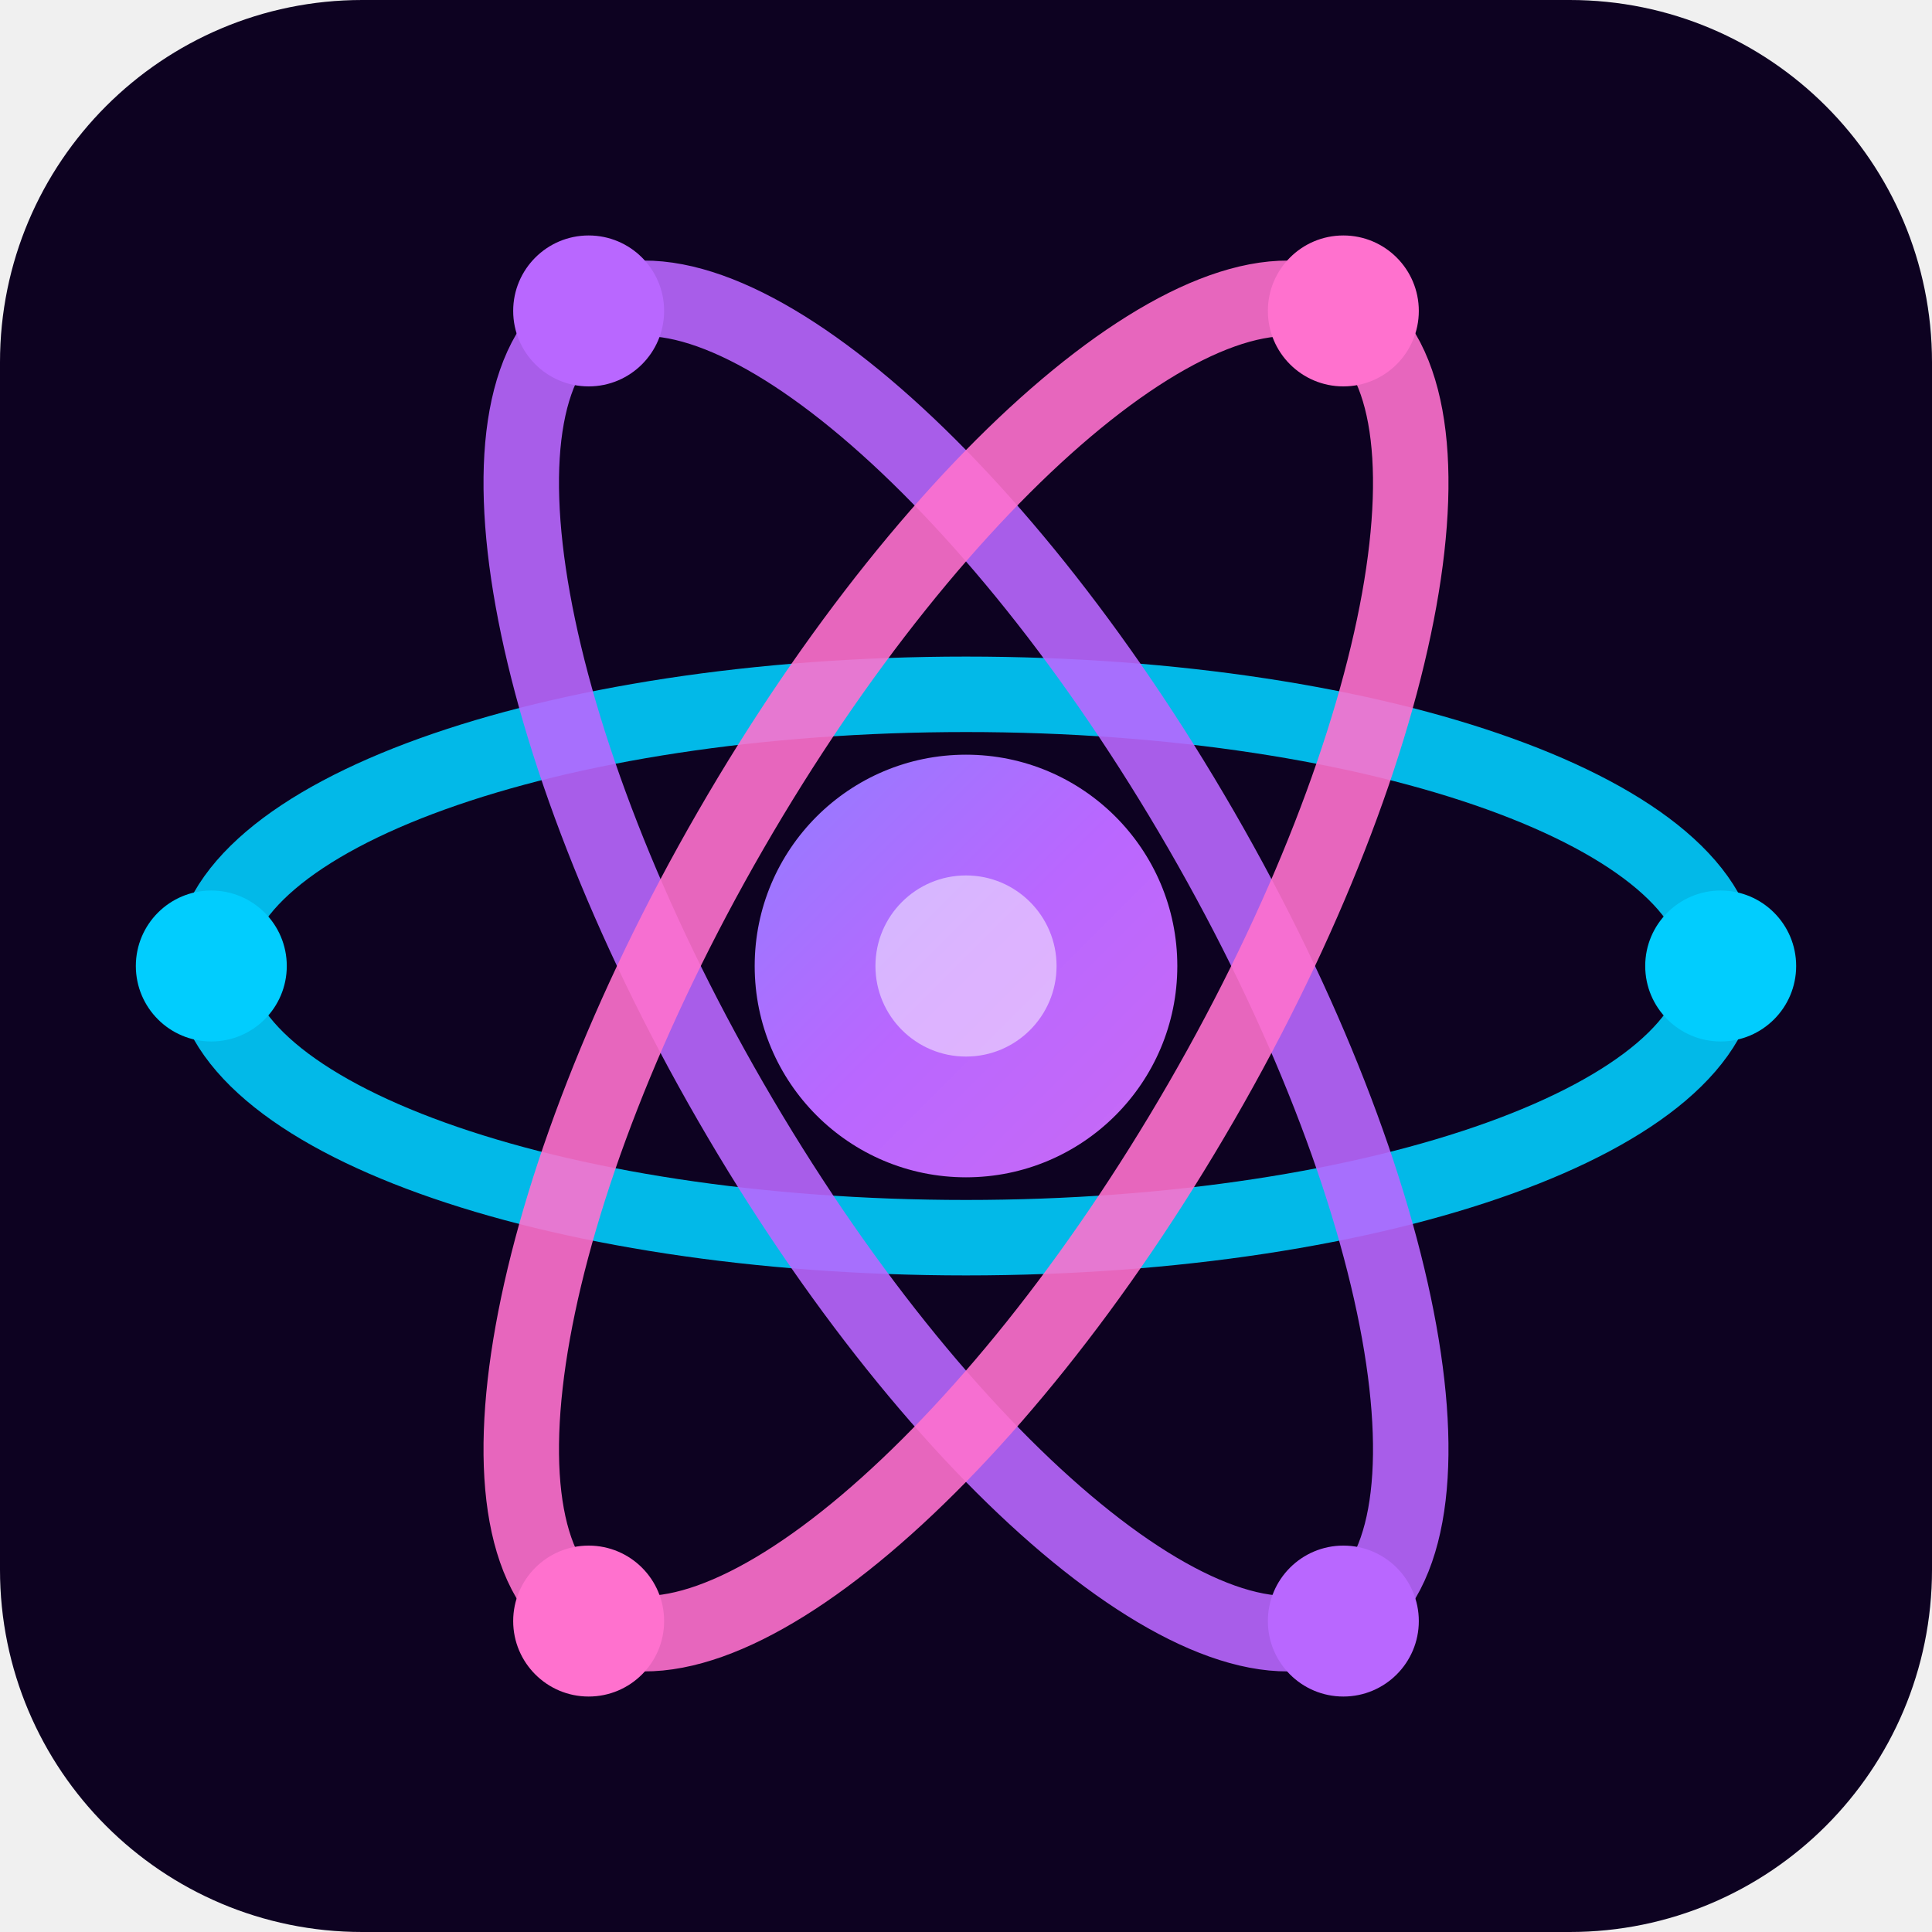
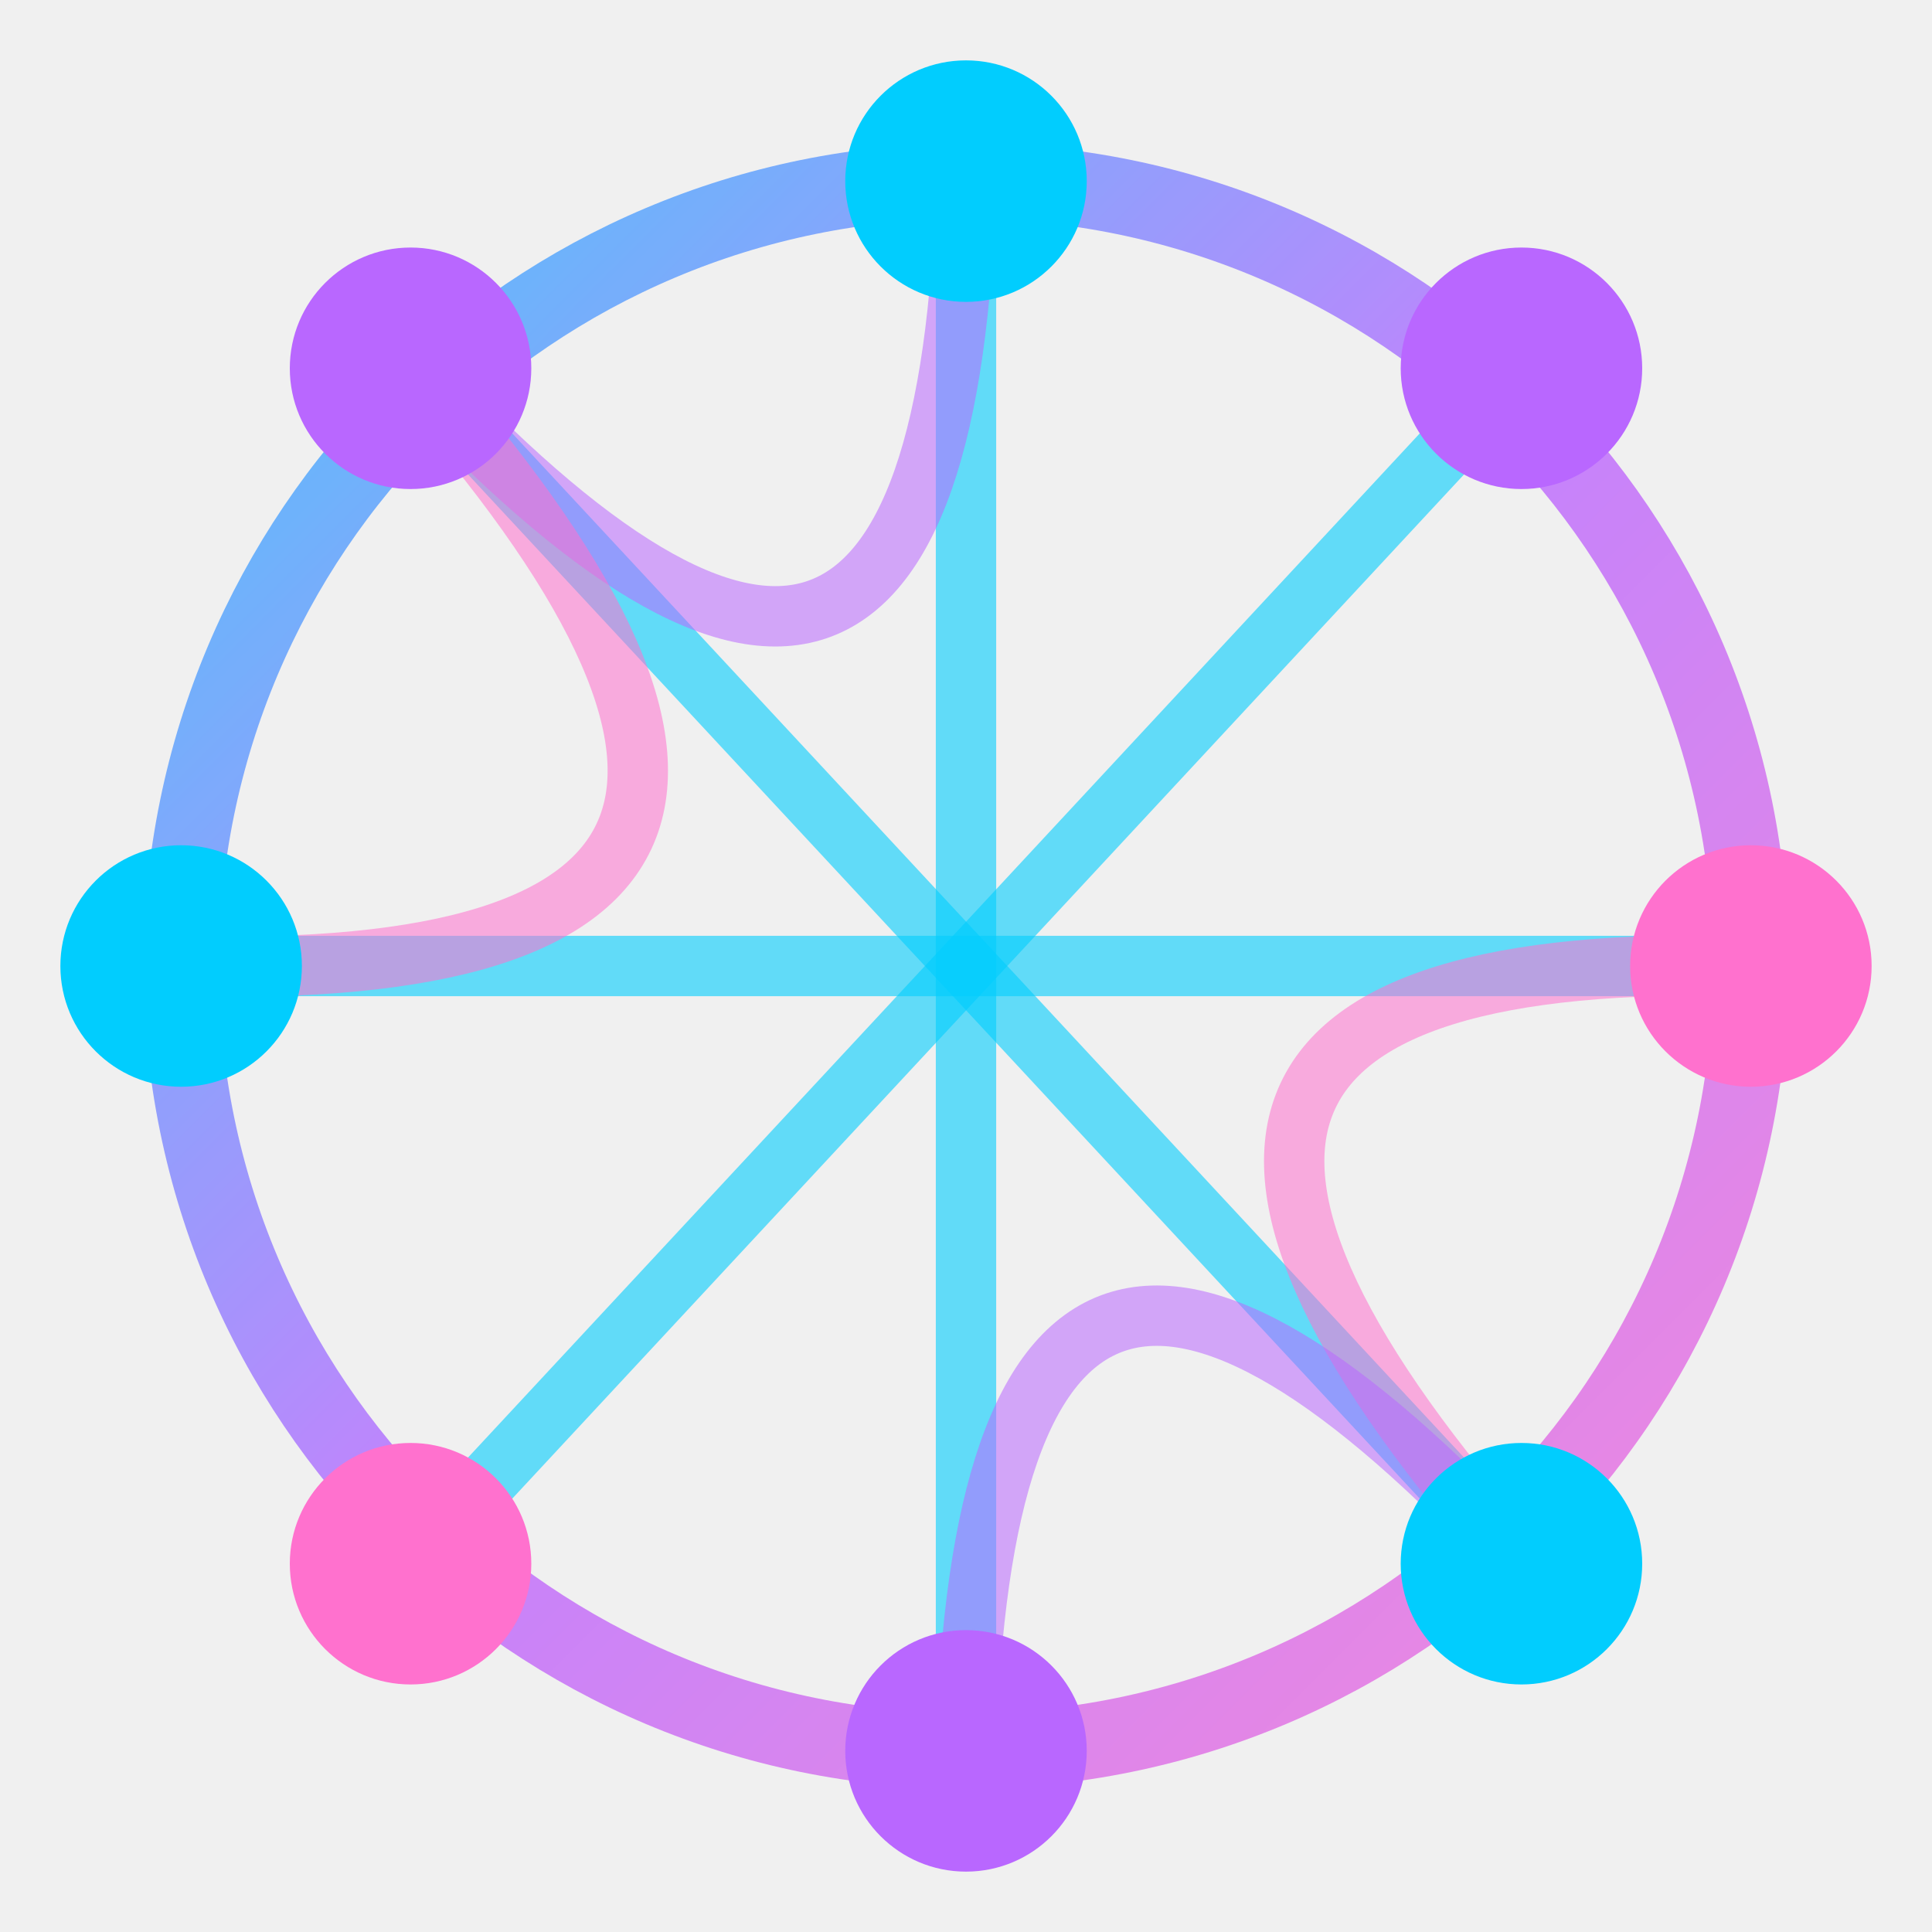
<svg xmlns="http://www.w3.org/2000/svg" viewBox="0 0 64 64" fill="none">
  <defs>
-     <linearGradient id="nx" x1="0" y1="0" x2="64" y2="64" gradientUnits="userSpaceOnUse">
+     <linearGradient id="cg" x1="0" y1="0" x2="64" y2="64" gradientUnits="userSpaceOnUse">
      <stop offset="0%" stop-color="#01cdfe" />
      <stop offset="50%" stop-color="#b967ff" />
      <stop offset="100%" stop-color="#ff71ce" />
    </linearGradient>
  </defs>
-   <rect width="64" height="64" rx="12" fill="#0d0221" />
-   <ellipse cx="32" cy="32" rx="25" ry="9" stroke="#01cdfe" stroke-width="2.5" fill="none" opacity="0.9" />
-   <ellipse cx="32" cy="32" rx="25" ry="9" transform="rotate(60 32 32)" stroke="#b967ff" stroke-width="2.5" fill="none" opacity="0.9" />
-   <ellipse cx="32" cy="32" rx="25" ry="9" transform="rotate(120 32 32)" stroke="#ff71ce" stroke-width="2.5" fill="none" opacity="0.9" />
-   <circle cx="57" cy="32" r="2.5" fill="#01cdfe" />
-   <circle cx="7" cy="32" r="2.5" fill="#01cdfe" />
-   <circle cx="44.5" cy="53.7" r="2.5" fill="#b967ff" />
-   <circle cx="19.5" cy="10.3" r="2.5" fill="#b967ff" />
-   <circle cx="19.5" cy="53.7" r="2.5" fill="#ff71ce" />
-   <circle cx="44.5" cy="10.3" r="2.5" fill="#ff71ce" />
-   <circle cx="32" cy="32" r="7" fill="url(#nx)" />
-   <circle cx="32" cy="32" r="3" fill="white" opacity="0.5" />
+   <circle cx="32" cy="32" r="26" stroke="url(#cg)" stroke-width="2.5" fill="none" opacity="0.8" />
+   <path d="M32,6 Q32,31.8 32,58" stroke="#01cdfe" stroke-width="2" fill="none" opacity="0.6" stroke-linecap="round" />
+   <path d="M50.4,12.2 Q32.1,31.9 13.6,51.8" stroke="#01cdfe" stroke-width="2" fill="none" opacity="0.6" stroke-linecap="round" />
+   <path d="M58,32 Q32.2,32 6,32" stroke="#01cdfe" stroke-width="2" fill="none" opacity="0.6" stroke-linecap="round" />
+   <path d="M50.4,51.8 Q32.1,32.1 13.6,12.2" stroke="#01cdfe" stroke-width="2" fill="none" opacity="0.6" stroke-linecap="round" />
+   <path d="M32,6 Q31.3,31.3 13.6,12.2" stroke="#b967ff" stroke-width="2" fill="none" opacity="0.55" stroke-linecap="round" />
+   <path d="M58,32 Q32.2,31.3 50.4,51.8" stroke="#ff71ce" stroke-width="2" fill="none" opacity="0.55" stroke-linecap="round" />
+   <path d="M32,58 Q32.7,32.7 50.4,51.8" stroke="#b967ff" stroke-width="2" fill="none" opacity="0.55" stroke-linecap="round" />
+   <path d="M6,32 Q31.8,32.7 13.6,12.2" stroke="#ff71ce" stroke-width="2" fill="none" opacity="0.55" stroke-linecap="round" />
+   <circle cx="32" cy="6" r="4" fill="#01cdfe" />
+   <circle cx="50.4" cy="12.2" r="4" fill="#b967ff" />
+   <circle cx="58" cy="32" r="4" fill="#ff71ce" />
+   <circle cx="50.4" cy="51.8" r="4" fill="#01cdfe" />
+   <circle cx="32" cy="58" r="4" fill="#b967ff" />
+   <circle cx="13.6" cy="51.8" r="4" fill="#ff71ce" />
+   <circle cx="6" cy="32" r="4" fill="#01cdfe" />
+   <circle cx="13.6" cy="12.2" r="4" fill="#b967ff" />
</svg>
